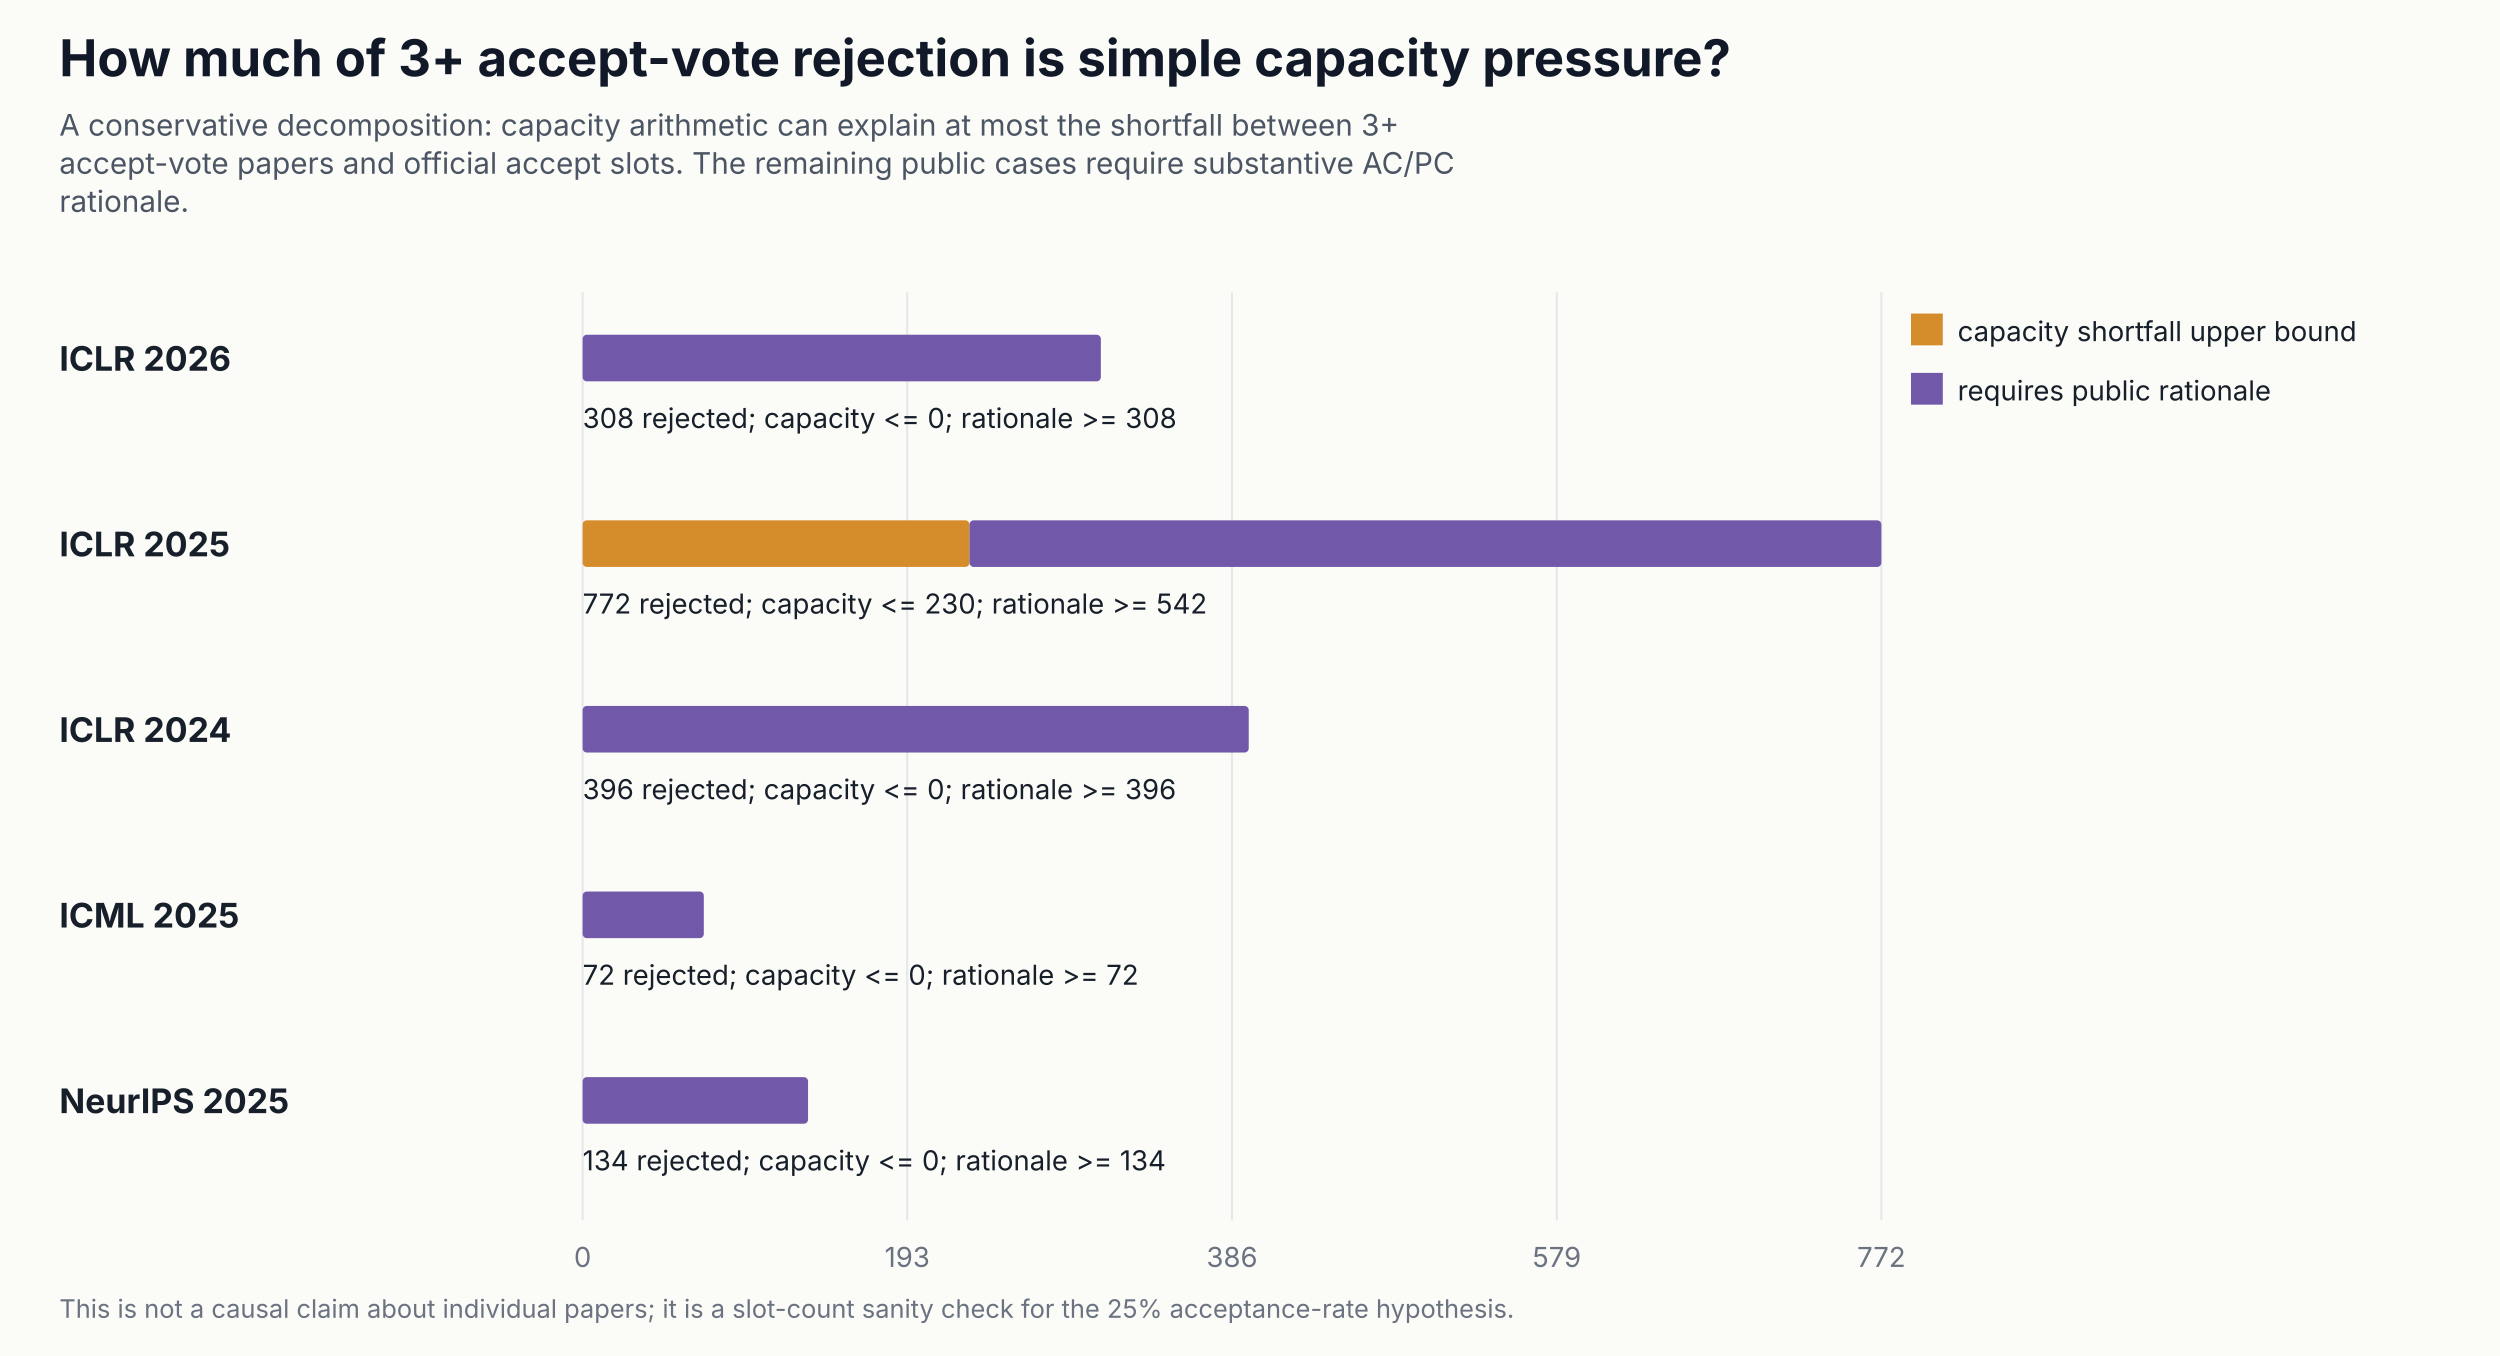
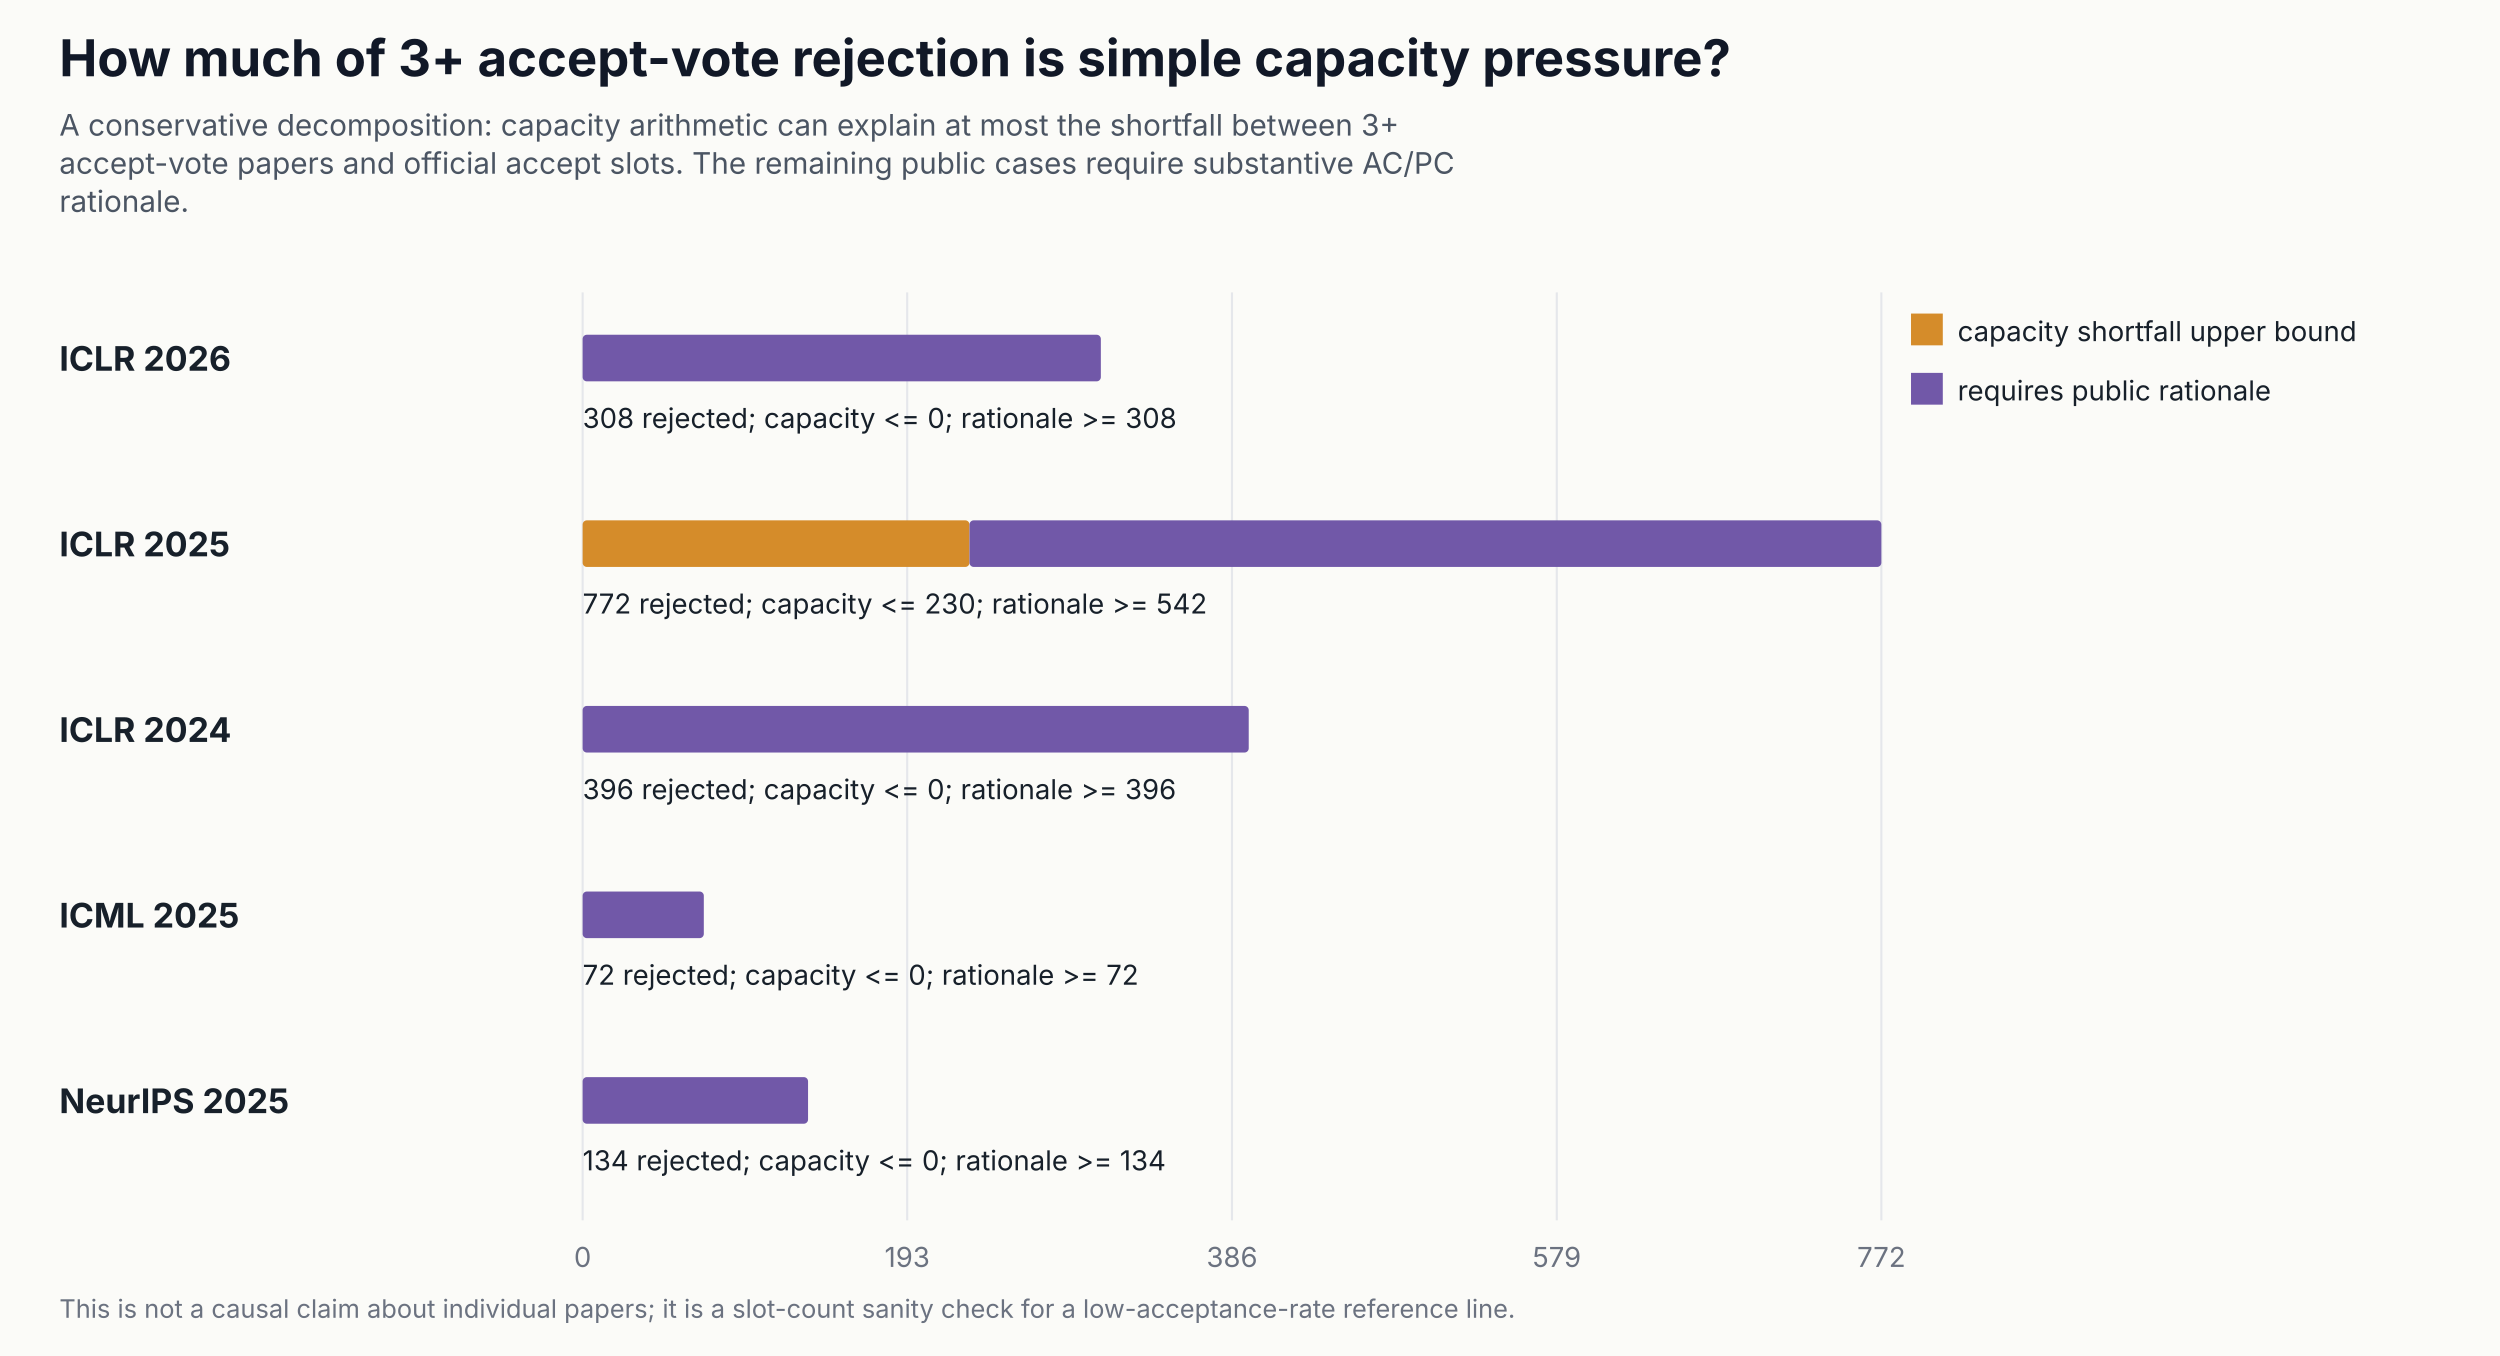
<svg xmlns="http://www.w3.org/2000/svg" width="1180" height="640" viewBox="0 0 1180 640">
  <rect width="100%" height="100%" fill="#fbfbf8" />
  <text x="28.0" y="36.0" font-family="Inter, Arial, sans-serif" font-size="24" font-weight="700" fill="#111827" text-anchor="start">How much of 3+ accept-vote rejection is simple capacity pressure?</text>
  <text x="28.0" y="64.0" font-family="Inter, Arial, sans-serif" font-size="14" font-weight="400" fill="#4b5563" text-anchor="start">A conservative decomposition: capacity arithmetic can explain at most the shortfall between 3+</text>
  <text x="28.0" y="82.0" font-family="Inter, Arial, sans-serif" font-size="14" font-weight="400" fill="#4b5563" text-anchor="start">accept-vote papers and official accept slots. The remaining public cases require substantive AC/PC</text>
  <text x="28.0" y="100.0" font-family="Inter, Arial, sans-serif" font-size="14" font-weight="400" fill="#4b5563" text-anchor="start">rationale.</text>
  <line x1="275.0" x2="275.0" y1="138" y2="576" stroke="#e5e7eb" />
  <text x="275.0" y="598.0" font-family="Inter, Arial, sans-serif" font-size="13" font-weight="400" fill="#6b7280" text-anchor="middle">0</text>
  <line x1="428.2" x2="428.2" y1="138" y2="576" stroke="#e5e7eb" />
  <text x="428.2" y="598.0" font-family="Inter, Arial, sans-serif" font-size="13" font-weight="400" fill="#6b7280" text-anchor="middle">193</text>
  <line x1="581.5" x2="581.5" y1="138" y2="576" stroke="#e5e7eb" />
  <text x="581.5" y="598.0" font-family="Inter, Arial, sans-serif" font-size="13" font-weight="400" fill="#6b7280" text-anchor="middle">386</text>
  <line x1="734.8" x2="734.8" y1="138" y2="576" stroke="#e5e7eb" />
  <text x="734.8" y="598.0" font-family="Inter, Arial, sans-serif" font-size="13" font-weight="400" fill="#6b7280" text-anchor="middle">579</text>
  <line x1="888.0" x2="888.0" y1="138" y2="576" stroke="#e5e7eb" />
  <text x="888.0" y="598.0" font-family="Inter, Arial, sans-serif" font-size="13" font-weight="400" fill="#6b7280" text-anchor="middle">772</text>
  <text x="28.0" y="175.0" font-family="Inter, Arial, sans-serif" font-size="16" font-weight="700" fill="#17202a" text-anchor="start">ICLR 2026</text>
  <rect x="275" y="158.0" width="0.0" height="22" rx="2" fill="#d58c2a" />
  <rect x="275.0" y="158.0" width="244.6" height="22" rx="2" fill="#7158a8" />
  <text x="275.0" y="202.0" font-family="Inter, Arial, sans-serif" font-size="13" font-weight="400" fill="#17202a" text-anchor="start">308 rejected; capacity &lt;= 0; rationale &gt;= 308</text>
  <text x="28.0" y="262.6" font-family="Inter, Arial, sans-serif" font-size="16" font-weight="700" fill="#17202a" text-anchor="start">ICLR 2025</text>
  <rect x="275" y="245.6" width="182.6" height="22" rx="2" fill="#d58c2a" />
  <rect x="457.6" y="245.6" width="430.4" height="22" rx="2" fill="#7158a8" />
  <text x="275.0" y="289.6" font-family="Inter, Arial, sans-serif" font-size="13" font-weight="400" fill="#17202a" text-anchor="start">772 rejected; capacity &lt;= 230; rationale &gt;= 542</text>
  <text x="28.0" y="350.2" font-family="Inter, Arial, sans-serif" font-size="16" font-weight="700" fill="#17202a" text-anchor="start">ICLR 2024</text>
  <rect x="275" y="333.2" width="0.0" height="22" rx="2" fill="#d58c2a" />
  <rect x="275.0" y="333.2" width="314.4" height="22" rx="2" fill="#7158a8" />
  <text x="275.0" y="377.2" font-family="Inter, Arial, sans-serif" font-size="13" font-weight="400" fill="#17202a" text-anchor="start">396 rejected; capacity &lt;= 0; rationale &gt;= 396</text>
  <text x="28.0" y="437.8" font-family="Inter, Arial, sans-serif" font-size="16" font-weight="700" fill="#17202a" text-anchor="start">ICML 2025</text>
  <rect x="275" y="420.8" width="0.0" height="22" rx="2" fill="#d58c2a" />
  <rect x="275.0" y="420.8" width="57.2" height="22" rx="2" fill="#7158a8" />
  <text x="275.0" y="464.8" font-family="Inter, Arial, sans-serif" font-size="13" font-weight="400" fill="#17202a" text-anchor="start">72 rejected; capacity &lt;= 0; rationale &gt;= 72</text>
  <text x="28.0" y="525.4" font-family="Inter, Arial, sans-serif" font-size="16" font-weight="700" fill="#17202a" text-anchor="start">NeurIPS 2025</text>
  <rect x="275" y="508.4" width="0.0" height="22" rx="2" fill="#d58c2a" />
  <rect x="275.0" y="508.4" width="106.4" height="22" rx="2" fill="#7158a8" />
  <text x="275.0" y="552.4" font-family="Inter, Arial, sans-serif" font-size="13" font-weight="400" fill="#17202a" text-anchor="start">134 rejected; capacity &lt;= 0; rationale &gt;= 134</text>
  <rect x="902" y="148" width="15" height="15" fill="#d58c2a" />
  <text x="924.0" y="161.0" font-family="Inter, Arial, sans-serif" font-size="13" font-weight="400" fill="#17202a" text-anchor="start">capacity shortfall upper bound</text>
  <rect x="902" y="176" width="15" height="15" fill="#7158a8" />
  <text x="924.0" y="189.0" font-family="Inter, Arial, sans-serif" font-size="13" font-weight="400" fill="#17202a" text-anchor="start">requires public rationale</text>
-   <text x="28.0" y="622.0" font-family="Inter, Arial, sans-serif" font-size="12" font-weight="400" fill="#6b7280" text-anchor="start">This is not a causal claim about individual papers; it is a slot-count sanity check for the 25% acceptance-rate hypothesis.</text>
+   <text x="28.0" y="622.0" font-family="Inter, Arial, sans-serif" font-size="12" font-weight="400" fill="#6b7280" text-anchor="start">This is not a causal claim about individual papers; it is a slot-count sanity check for a low-acceptance-rate reference line.</text>
</svg>
